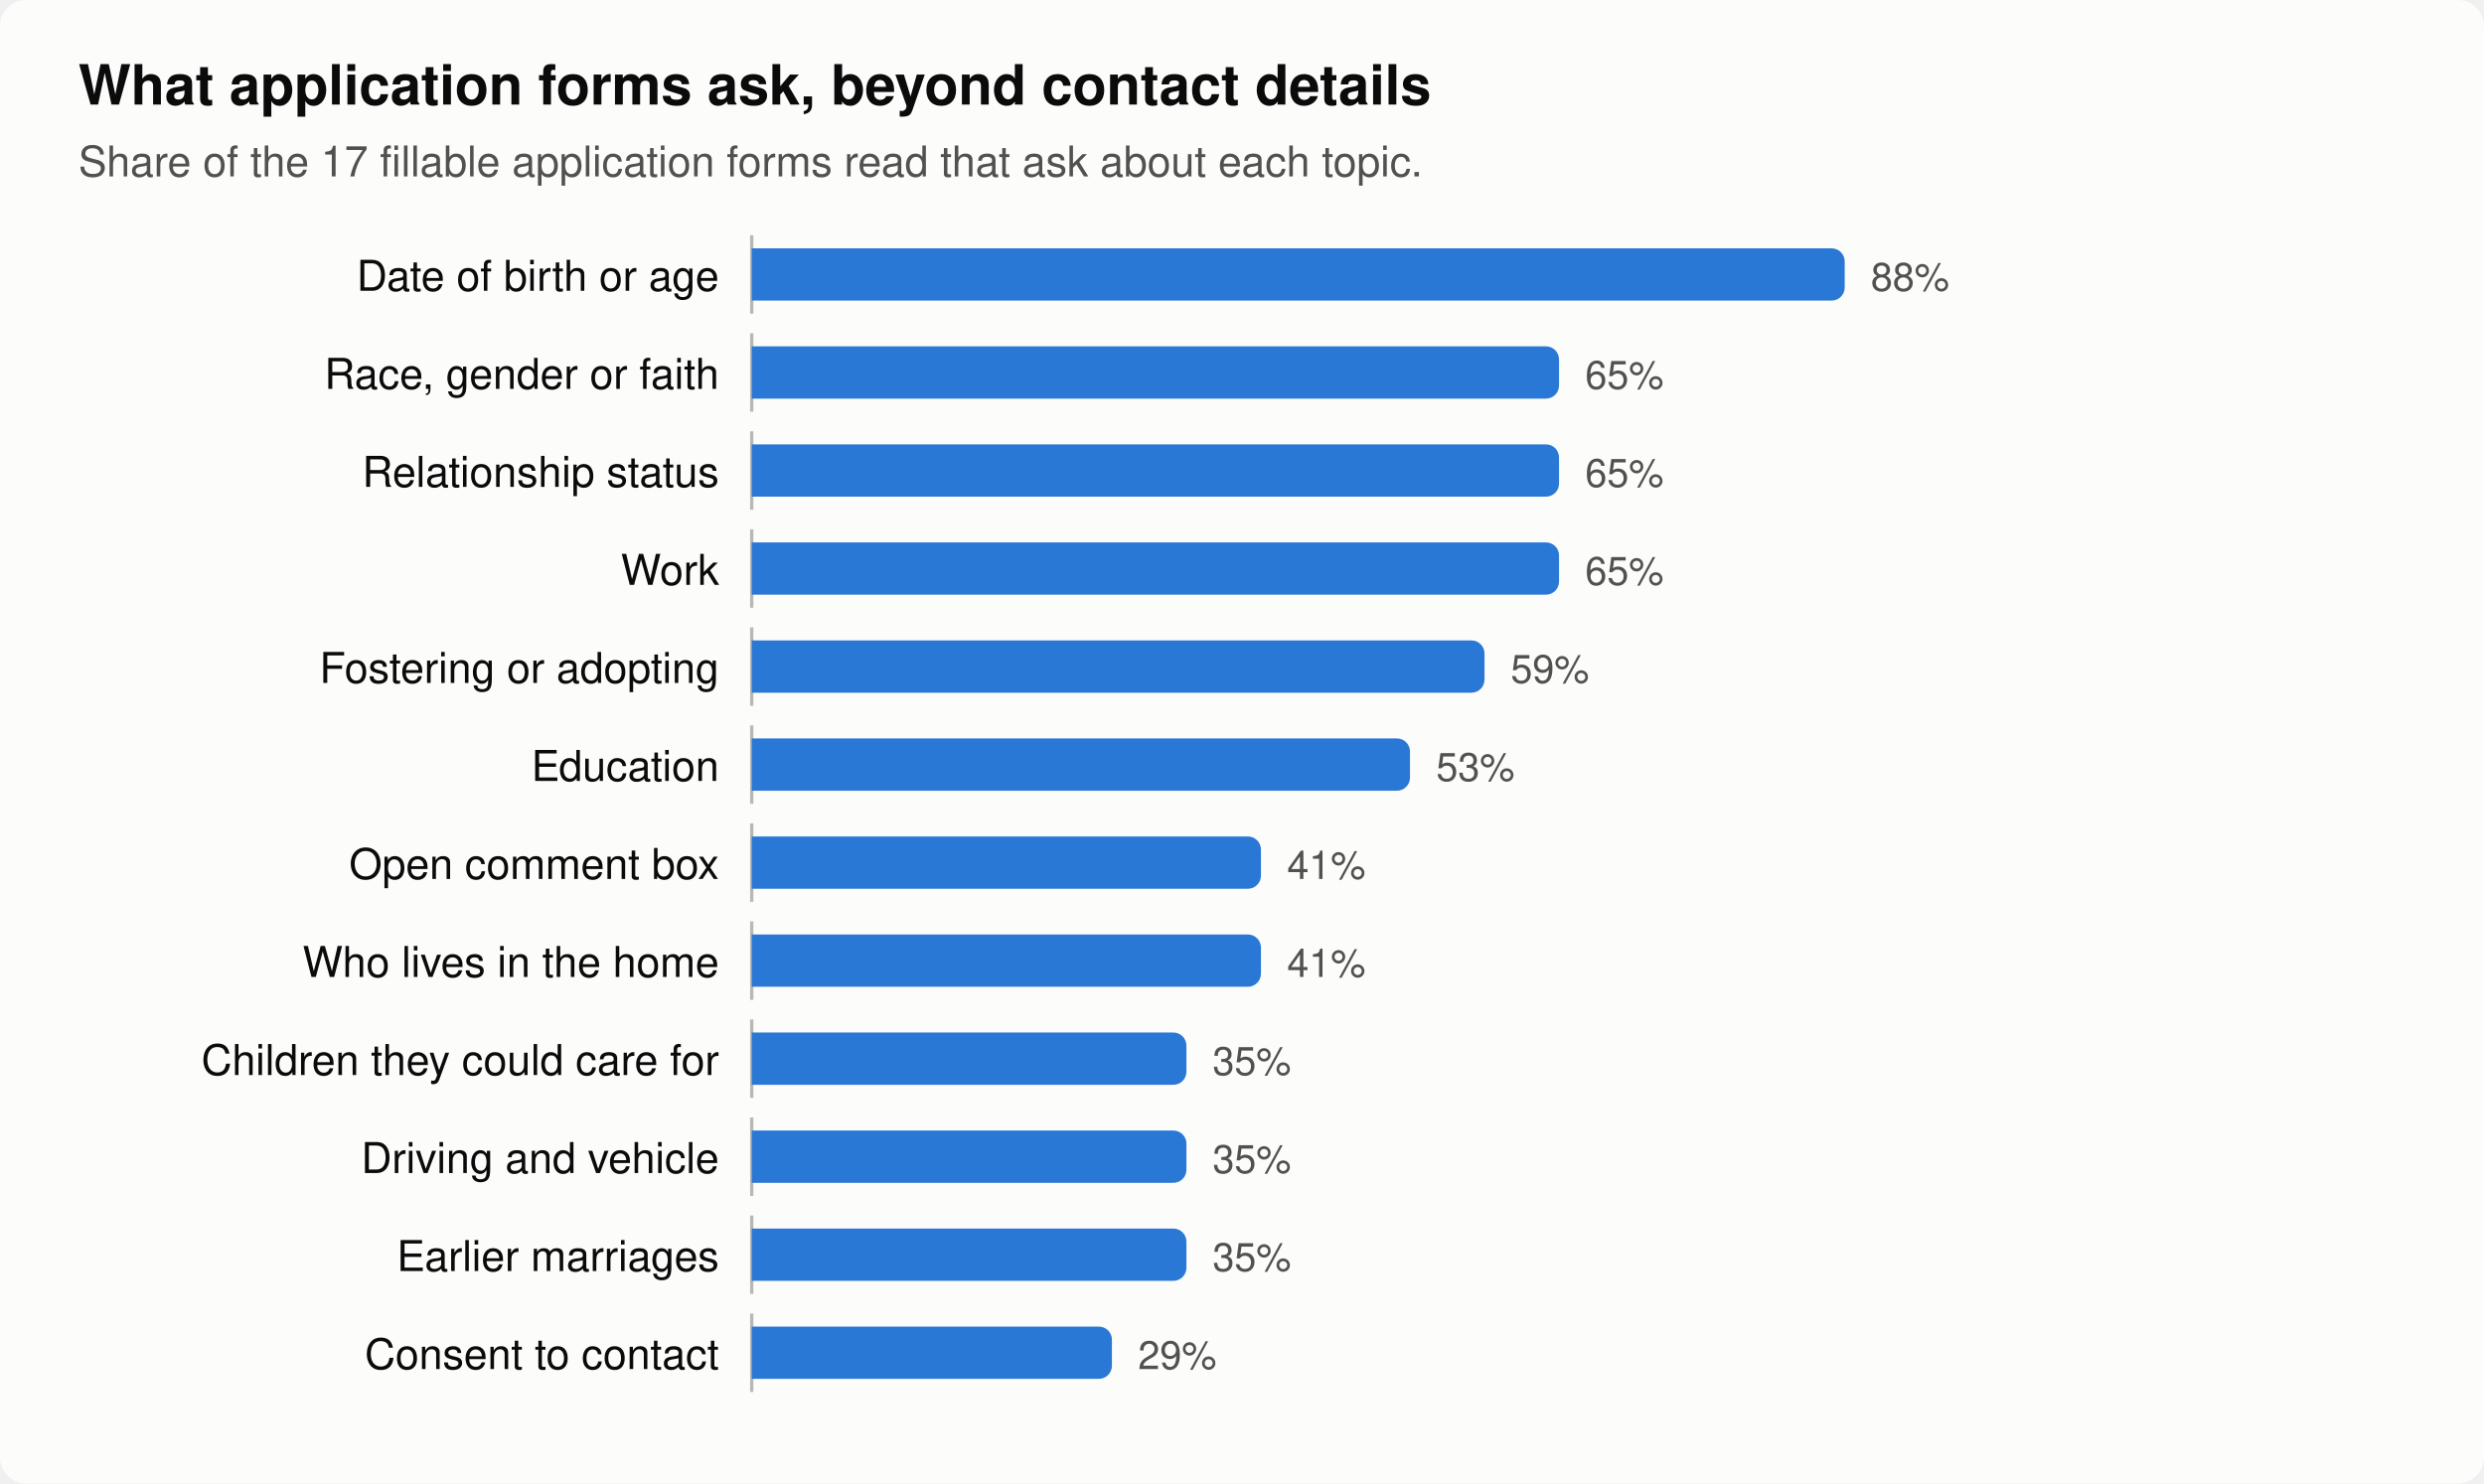
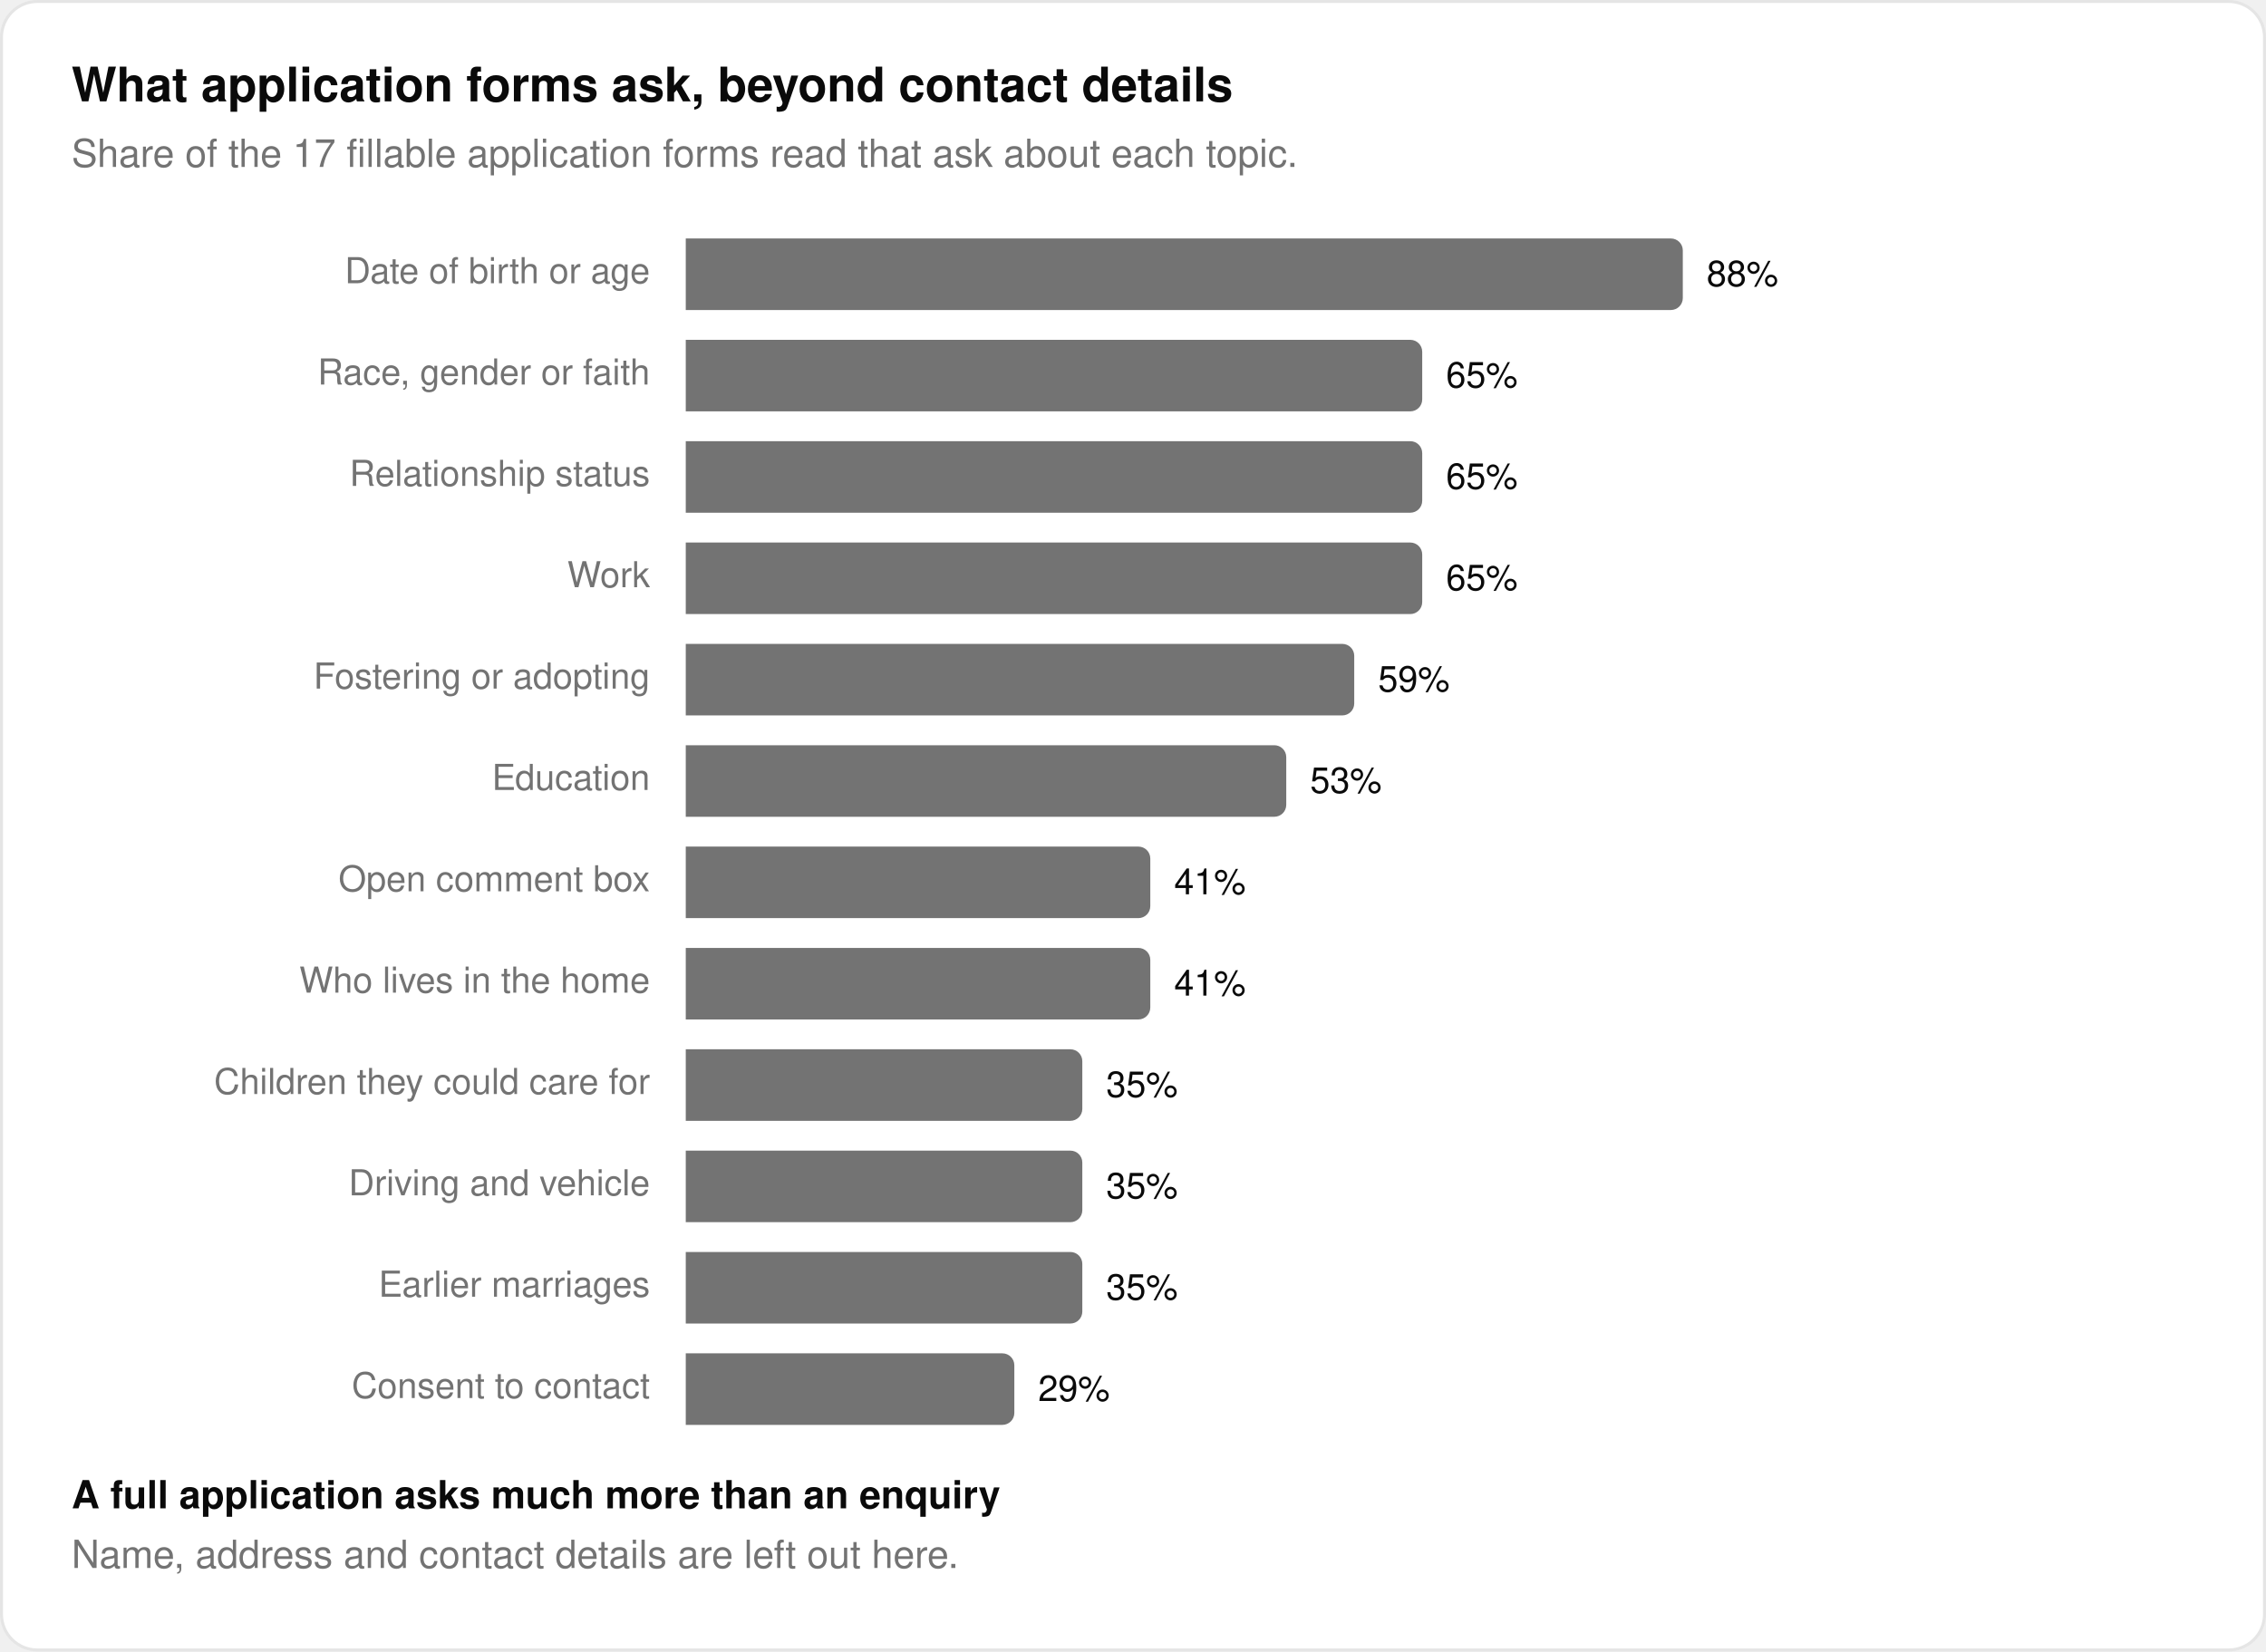
- <svg xmlns="http://www.w3.org/2000/svg" viewBox="0 0 760 454" width="760" height="454" role="img" aria-label="What application forms ask, beyond contact details">
+ <svg xmlns="http://www.w3.org/2000/svg" viewBox="0 0 760 554" width="760" height="554" role="img" aria-label="What application forms ask, beyond contact details">
  <style>
- .bg{fill:#fcfcfb}.t1{fill:#0b0b0b}.t2{fill:#52514e}.grid{stroke:#e2e1dc}.base{stroke:#b9b8b2}
- .s1{fill:#2a78d6}.s2{fill:#eb6834}.s3{fill:#1baf7a}.ink{fill:#0b0b0b}
- .o1{fill:#cde2fb}.o2{fill:#86b6ef}.o3{fill:#2a78d6}.o4{fill:#104281}
- text{font-family:-apple-system,BlinkMacSystemFont,"Segoe UI",Helvetica,Arial,sans-serif}
+ .card{fill:#ffffff;stroke:#e5e5e5}.t1{fill:#0a0a0a}.t2{fill:#737373}.grid{stroke:#e5e5e5}.base{stroke:#e5e5e5}
+ .s1{fill:#737373}.st{fill:#171717}.stx{fill:#fafafa}.co{fill:#737373}.cox{fill:#ffffff}
+ .hy{fill:#f5f5f5;stroke:#737373}.hyx{fill:#0a0a0a}
+ .o1{fill:#d4d4d4}.o2{fill:#737373}.o4{fill:#171717}.ox{fill:#fafafa}
+ text{font-family:"Geist","Geist Variable",-apple-system,BlinkMacSystemFont,"Segoe UI",Helvetica,Arial,sans-serif}
@media (prefers-color-scheme:dark){
- .bg{fill:#1a1a19}.t1{fill:#f0efec}.t2{fill:#c3c2b7}.grid{stroke:#34332f}.base{stroke:#5b5a55}
- .s1{fill:#3987e5}.s2{fill:#d95926}.s3{fill:#199e70}
- .o1{fill:#2b3a4f}.o2{fill:#256abf}.o3{fill:#5598e7}.o4{fill:#b7d3f6}}
+ .card{fill:#171717;stroke:#2e2e2e}.t1{fill:#fafafa}.t2{fill:#a1a1a1}.grid{stroke:#2e2e2e}.base{stroke:#2e2e2e}
+ .st{fill:#e5e5e5}.stx{fill:#171717}.hy{fill:#262626;stroke:#a1a1a1}.hyx{fill:#fafafa}
+ .o1{fill:#404040}.o4{fill:#e5e5e5}.ox{fill:#171717}}
</style>
-   <rect class="bg" width="760" height="454" rx="8" />
-   <text x="24" y="32" class="t1" font-size="17" text-anchor="start" font-weight="600">What application forms ask, beyond contact details</text>
-   <text x="24" y="54" class="t2" font-size="13" text-anchor="start" font-weight="400">Share of the 17 fillable application forms read that ask about each topic.</text>
-   <text x="220" y="89" class="t1" font-size="13" text-anchor="end" font-weight="400">Date of birth or age</text>
-   <line class="base" x1="230" x2="230" y1="72" y2="96" stroke-width="1" />
-   <path class="s1" d="M230,76 h330.4 a4,4 0 0 1 4,4 v8.0 a4,4 0 0 1 -4,4 h-330.4 z" />
-   <text x="572.4" y="89" class="t2" font-size="12" text-anchor="start" font-weight="400">88%</text>
-   <text x="220" y="119" class="t1" font-size="13" text-anchor="end" font-weight="400">Race, gender or faith</text>
-   <line class="base" x1="230" x2="230" y1="102" y2="126" stroke-width="1" />
-   <path class="s1" d="M230,106 h243.0 a4,4 0 0 1 4,4 v8.0 a4,4 0 0 1 -4,4 h-243.0 z" />
-   <text x="485.0" y="119" class="t2" font-size="12" text-anchor="start" font-weight="400">65%</text>
-   <text x="220" y="149" class="t1" font-size="13" text-anchor="end" font-weight="400">Relationship status</text>
-   <line class="base" x1="230" x2="230" y1="132" y2="156" stroke-width="1" />
-   <path class="s1" d="M230,136 h243.0 a4,4 0 0 1 4,4 v8.0 a4,4 0 0 1 -4,4 h-243.0 z" />
-   <text x="485.0" y="149" class="t2" font-size="12" text-anchor="start" font-weight="400">65%</text>
-   <text x="220" y="179" class="t1" font-size="13" text-anchor="end" font-weight="400">Work</text>
-   <line class="base" x1="230" x2="230" y1="162" y2="186" stroke-width="1" />
-   <path class="s1" d="M230,166 h243.0 a4,4 0 0 1 4,4 v8.0 a4,4 0 0 1 -4,4 h-243.0 z" />
-   <text x="485.0" y="179" class="t2" font-size="12" text-anchor="start" font-weight="400">65%</text>
-   <text x="220" y="209" class="t1" font-size="13" text-anchor="end" font-weight="400">Fostering or adopting</text>
-   <line class="base" x1="230" x2="230" y1="192" y2="216" stroke-width="1" />
-   <path class="s1" d="M230,196 h220.2 a4,4 0 0 1 4,4 v8.0 a4,4 0 0 1 -4,4 h-220.2 z" />
-   <text x="462.2" y="209" class="t2" font-size="12" text-anchor="start" font-weight="400">59%</text>
-   <text x="220" y="239" class="t1" font-size="13" text-anchor="end" font-weight="400">Education</text>
-   <line class="base" x1="230" x2="230" y1="222" y2="246" stroke-width="1" />
-   <path class="s1" d="M230,226 h197.4 a4,4 0 0 1 4,4 v8.0 a4,4 0 0 1 -4,4 h-197.4 z" />
-   <text x="439.4" y="239" class="t2" font-size="12" text-anchor="start" font-weight="400">53%</text>
-   <text x="220" y="269" class="t1" font-size="13" text-anchor="end" font-weight="400">Open comment box</text>
-   <line class="base" x1="230" x2="230" y1="252" y2="276" stroke-width="1" />
-   <path class="s1" d="M230,256 h151.8 a4,4 0 0 1 4,4 v8.0 a4,4 0 0 1 -4,4 h-151.8 z" />
-   <text x="393.8" y="269" class="t2" font-size="12" text-anchor="start" font-weight="400">41%</text>
-   <text x="220" y="299" class="t1" font-size="13" text-anchor="end" font-weight="400">Who lives in the home</text>
-   <line class="base" x1="230" x2="230" y1="282" y2="306" stroke-width="1" />
-   <path class="s1" d="M230,286 h151.8 a4,4 0 0 1 4,4 v8.0 a4,4 0 0 1 -4,4 h-151.8 z" />
-   <text x="393.8" y="299" class="t2" font-size="12" text-anchor="start" font-weight="400">41%</text>
-   <text x="220" y="329" class="t1" font-size="13" text-anchor="end" font-weight="400">Children they could care for</text>
-   <line class="base" x1="230" x2="230" y1="312" y2="336" stroke-width="1" />
-   <path class="s1" d="M230,316 h129.0 a4,4 0 0 1 4,4 v8.0 a4,4 0 0 1 -4,4 h-129.0 z" />
-   <text x="371.0" y="329" class="t2" font-size="12" text-anchor="start" font-weight="400">35%</text>
-   <text x="220" y="359" class="t1" font-size="13" text-anchor="end" font-weight="400">Driving and vehicle</text>
-   <line class="base" x1="230" x2="230" y1="342" y2="366" stroke-width="1" />
-   <path class="s1" d="M230,346 h129.0 a4,4 0 0 1 4,4 v8.0 a4,4 0 0 1 -4,4 h-129.0 z" />
-   <text x="371.0" y="359" class="t2" font-size="12" text-anchor="start" font-weight="400">35%</text>
-   <text x="220" y="389" class="t1" font-size="13" text-anchor="end" font-weight="400">Earlier marriages</text>
-   <line class="base" x1="230" x2="230" y1="372" y2="396" stroke-width="1" />
-   <path class="s1" d="M230,376 h129.0 a4,4 0 0 1 4,4 v8.0 a4,4 0 0 1 -4,4 h-129.0 z" />
-   <text x="371.0" y="389" class="t2" font-size="12" text-anchor="start" font-weight="400">35%</text>
-   <text x="220" y="419" class="t1" font-size="13" text-anchor="end" font-weight="400">Consent to contact</text>
-   <line class="base" x1="230" x2="230" y1="402" y2="426" stroke-width="1" />
-   <path class="s1" d="M230,406 h106.2 a4,4 0 0 1 4,4 v8.0 a4,4 0 0 1 -4,4 h-106.2 z" />
-   <text x="348.2" y="419" class="t2" font-size="12" text-anchor="start" font-weight="400">29%</text>
+   <rect class="card" x="0.5" y="0.5" width="759" height="553" rx="12" stroke-width="1" />
+   <text x="24" y="34" class="t1" font-size="16" text-anchor="start" font-weight="600">What application forms ask, beyond contact details</text>
+   <text x="24" y="56" class="t2" font-size="13" text-anchor="start" font-weight="400">Share of the 17 fillable application forms read that ask about each topic.</text>
+   <text x="218" y="95" class="t2" font-size="12" text-anchor="end" font-weight="400">Date of birth or age</text>
+   <path class="s1" d="M230,80 h330.4 a4,4 0 0 1 4,4 v16.0 a4,4 0 0 1 -4,4 h-330.4 z" />
+   <text x="572.4" y="96" class="t1" font-size="12" text-anchor="start" font-weight="500">88%</text>
+   <text x="218" y="129" class="t2" font-size="12" text-anchor="end" font-weight="400">Race, gender or faith</text>
+   <path class="s1" d="M230,114 h243.0 a4,4 0 0 1 4,4 v16.0 a4,4 0 0 1 -4,4 h-243.0 z" />
+   <text x="485.0" y="130" class="t1" font-size="12" text-anchor="start" font-weight="500">65%</text>
+   <text x="218" y="163" class="t2" font-size="12" text-anchor="end" font-weight="400">Relationship status</text>
+   <path class="s1" d="M230,148 h243.0 a4,4 0 0 1 4,4 v16.0 a4,4 0 0 1 -4,4 h-243.0 z" />
+   <text x="485.0" y="164" class="t1" font-size="12" text-anchor="start" font-weight="500">65%</text>
+   <text x="218" y="197" class="t2" font-size="12" text-anchor="end" font-weight="400">Work</text>
+   <path class="s1" d="M230,182 h243.0 a4,4 0 0 1 4,4 v16.0 a4,4 0 0 1 -4,4 h-243.0 z" />
+   <text x="485.0" y="198" class="t1" font-size="12" text-anchor="start" font-weight="500">65%</text>
+   <text x="218" y="231" class="t2" font-size="12" text-anchor="end" font-weight="400">Fostering or adopting</text>
+   <path class="s1" d="M230,216 h220.2 a4,4 0 0 1 4,4 v16.0 a4,4 0 0 1 -4,4 h-220.2 z" />
+   <text x="462.2" y="232" class="t1" font-size="12" text-anchor="start" font-weight="500">59%</text>
+   <text x="218" y="265" class="t2" font-size="12" text-anchor="end" font-weight="400">Education</text>
+   <path class="s1" d="M230,250 h197.4 a4,4 0 0 1 4,4 v16.0 a4,4 0 0 1 -4,4 h-197.4 z" />
+   <text x="439.4" y="266" class="t1" font-size="12" text-anchor="start" font-weight="500">53%</text>
+   <text x="218" y="299" class="t2" font-size="12" text-anchor="end" font-weight="400">Open comment box</text>
+   <path class="s1" d="M230,284 h151.8 a4,4 0 0 1 4,4 v16.0 a4,4 0 0 1 -4,4 h-151.8 z" />
+   <text x="393.8" y="300" class="t1" font-size="12" text-anchor="start" font-weight="500">41%</text>
+   <text x="218" y="333" class="t2" font-size="12" text-anchor="end" font-weight="400">Who lives in the home</text>
+   <path class="s1" d="M230,318 h151.8 a4,4 0 0 1 4,4 v16.0 a4,4 0 0 1 -4,4 h-151.8 z" />
+   <text x="393.8" y="334" class="t1" font-size="12" text-anchor="start" font-weight="500">41%</text>
+   <text x="218" y="367" class="t2" font-size="12" text-anchor="end" font-weight="400">Children they could care for</text>
+   <path class="s1" d="M230,352 h129.0 a4,4 0 0 1 4,4 v16.0 a4,4 0 0 1 -4,4 h-129.0 z" />
+   <text x="371.0" y="368" class="t1" font-size="12" text-anchor="start" font-weight="500">35%</text>
+   <text x="218" y="401" class="t2" font-size="12" text-anchor="end" font-weight="400">Driving and vehicle</text>
+   <path class="s1" d="M230,386 h129.0 a4,4 0 0 1 4,4 v16.0 a4,4 0 0 1 -4,4 h-129.0 z" />
+   <text x="371.0" y="402" class="t1" font-size="12" text-anchor="start" font-weight="500">35%</text>
+   <text x="218" y="435" class="t2" font-size="12" text-anchor="end" font-weight="400">Earlier marriages</text>
+   <path class="s1" d="M230,420 h129.0 a4,4 0 0 1 4,4 v16.0 a4,4 0 0 1 -4,4 h-129.0 z" />
+   <text x="371.0" y="436" class="t1" font-size="12" text-anchor="start" font-weight="500">35%</text>
+   <text x="218" y="469" class="t2" font-size="12" text-anchor="end" font-weight="400">Consent to contact</text>
+   <path class="s1" d="M230,454 h106.2 a4,4 0 0 1 4,4 v16.0 a4,4 0 0 1 -4,4 h-106.2 z" />
+   <text x="348.2" y="470" class="t1" font-size="12" text-anchor="start" font-weight="500">29%</text>
+   <text x="24" y="506" class="t1" font-size="13" text-anchor="start" font-weight="600">A full application asks much more than an enquiry</text>
+   <text x="24" y="526" class="t2" font-size="13" text-anchor="start" font-weight="400">Name, address and contact details are left out here.</text>
</svg>
